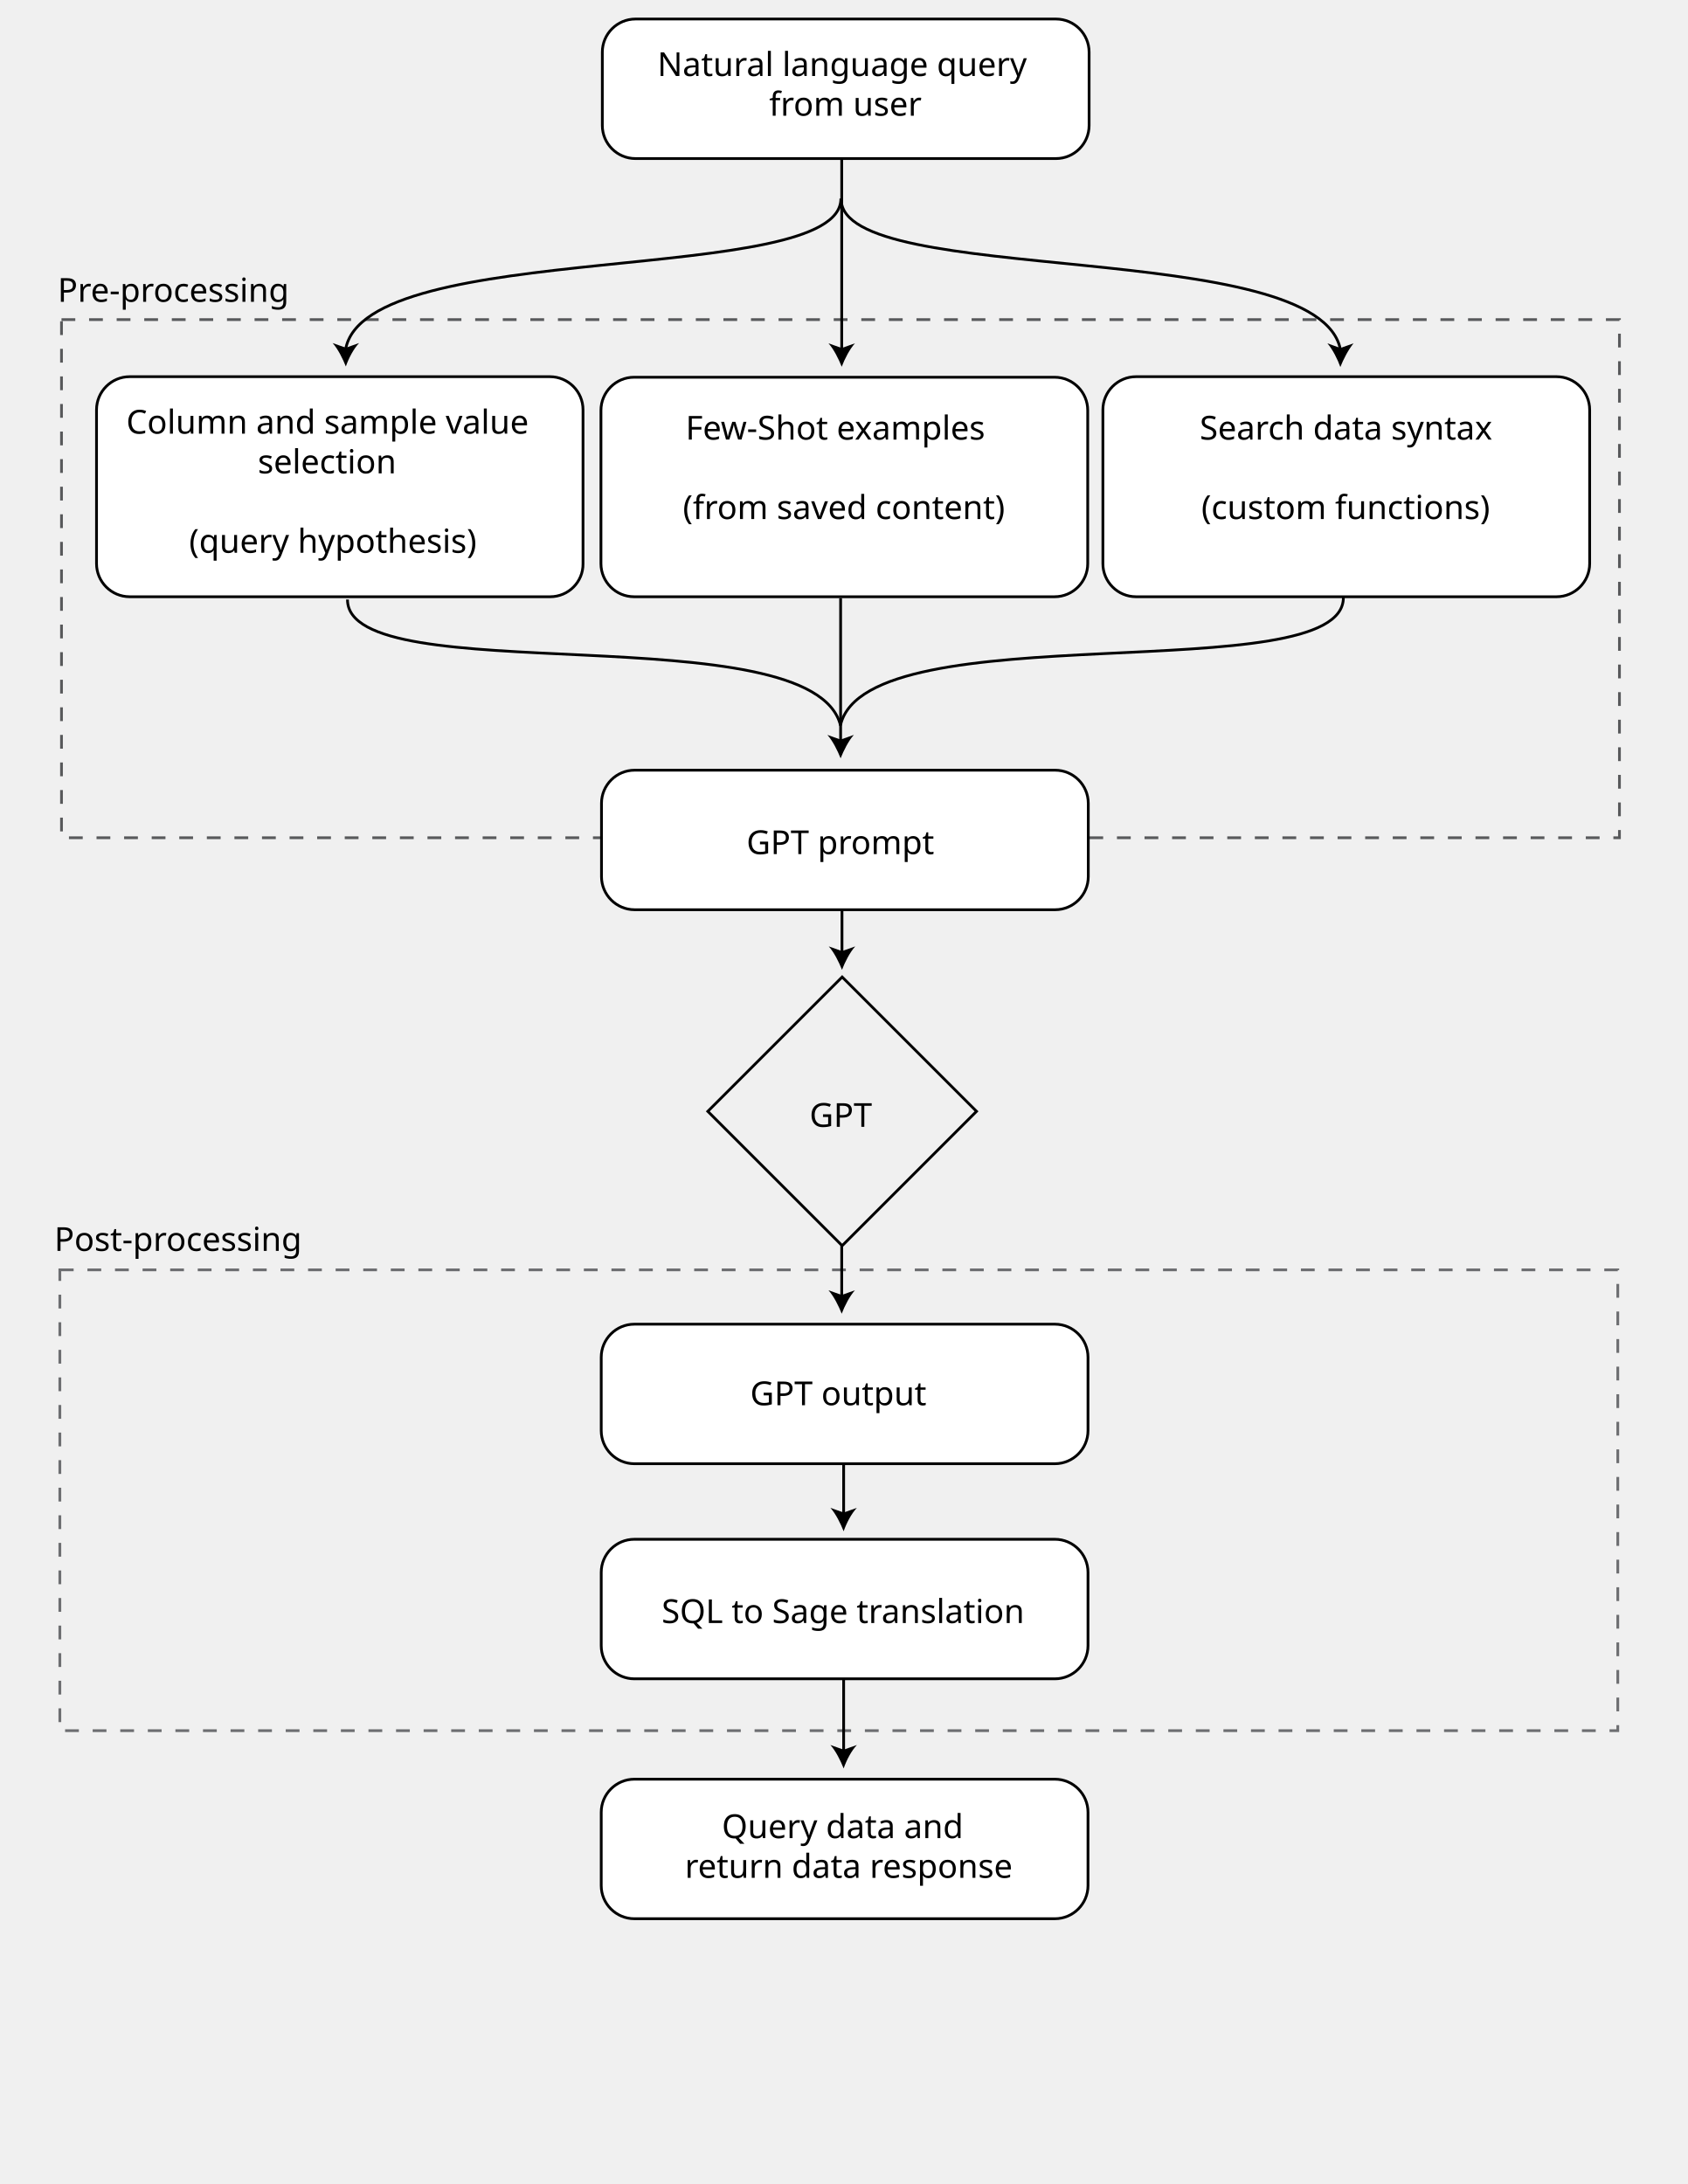
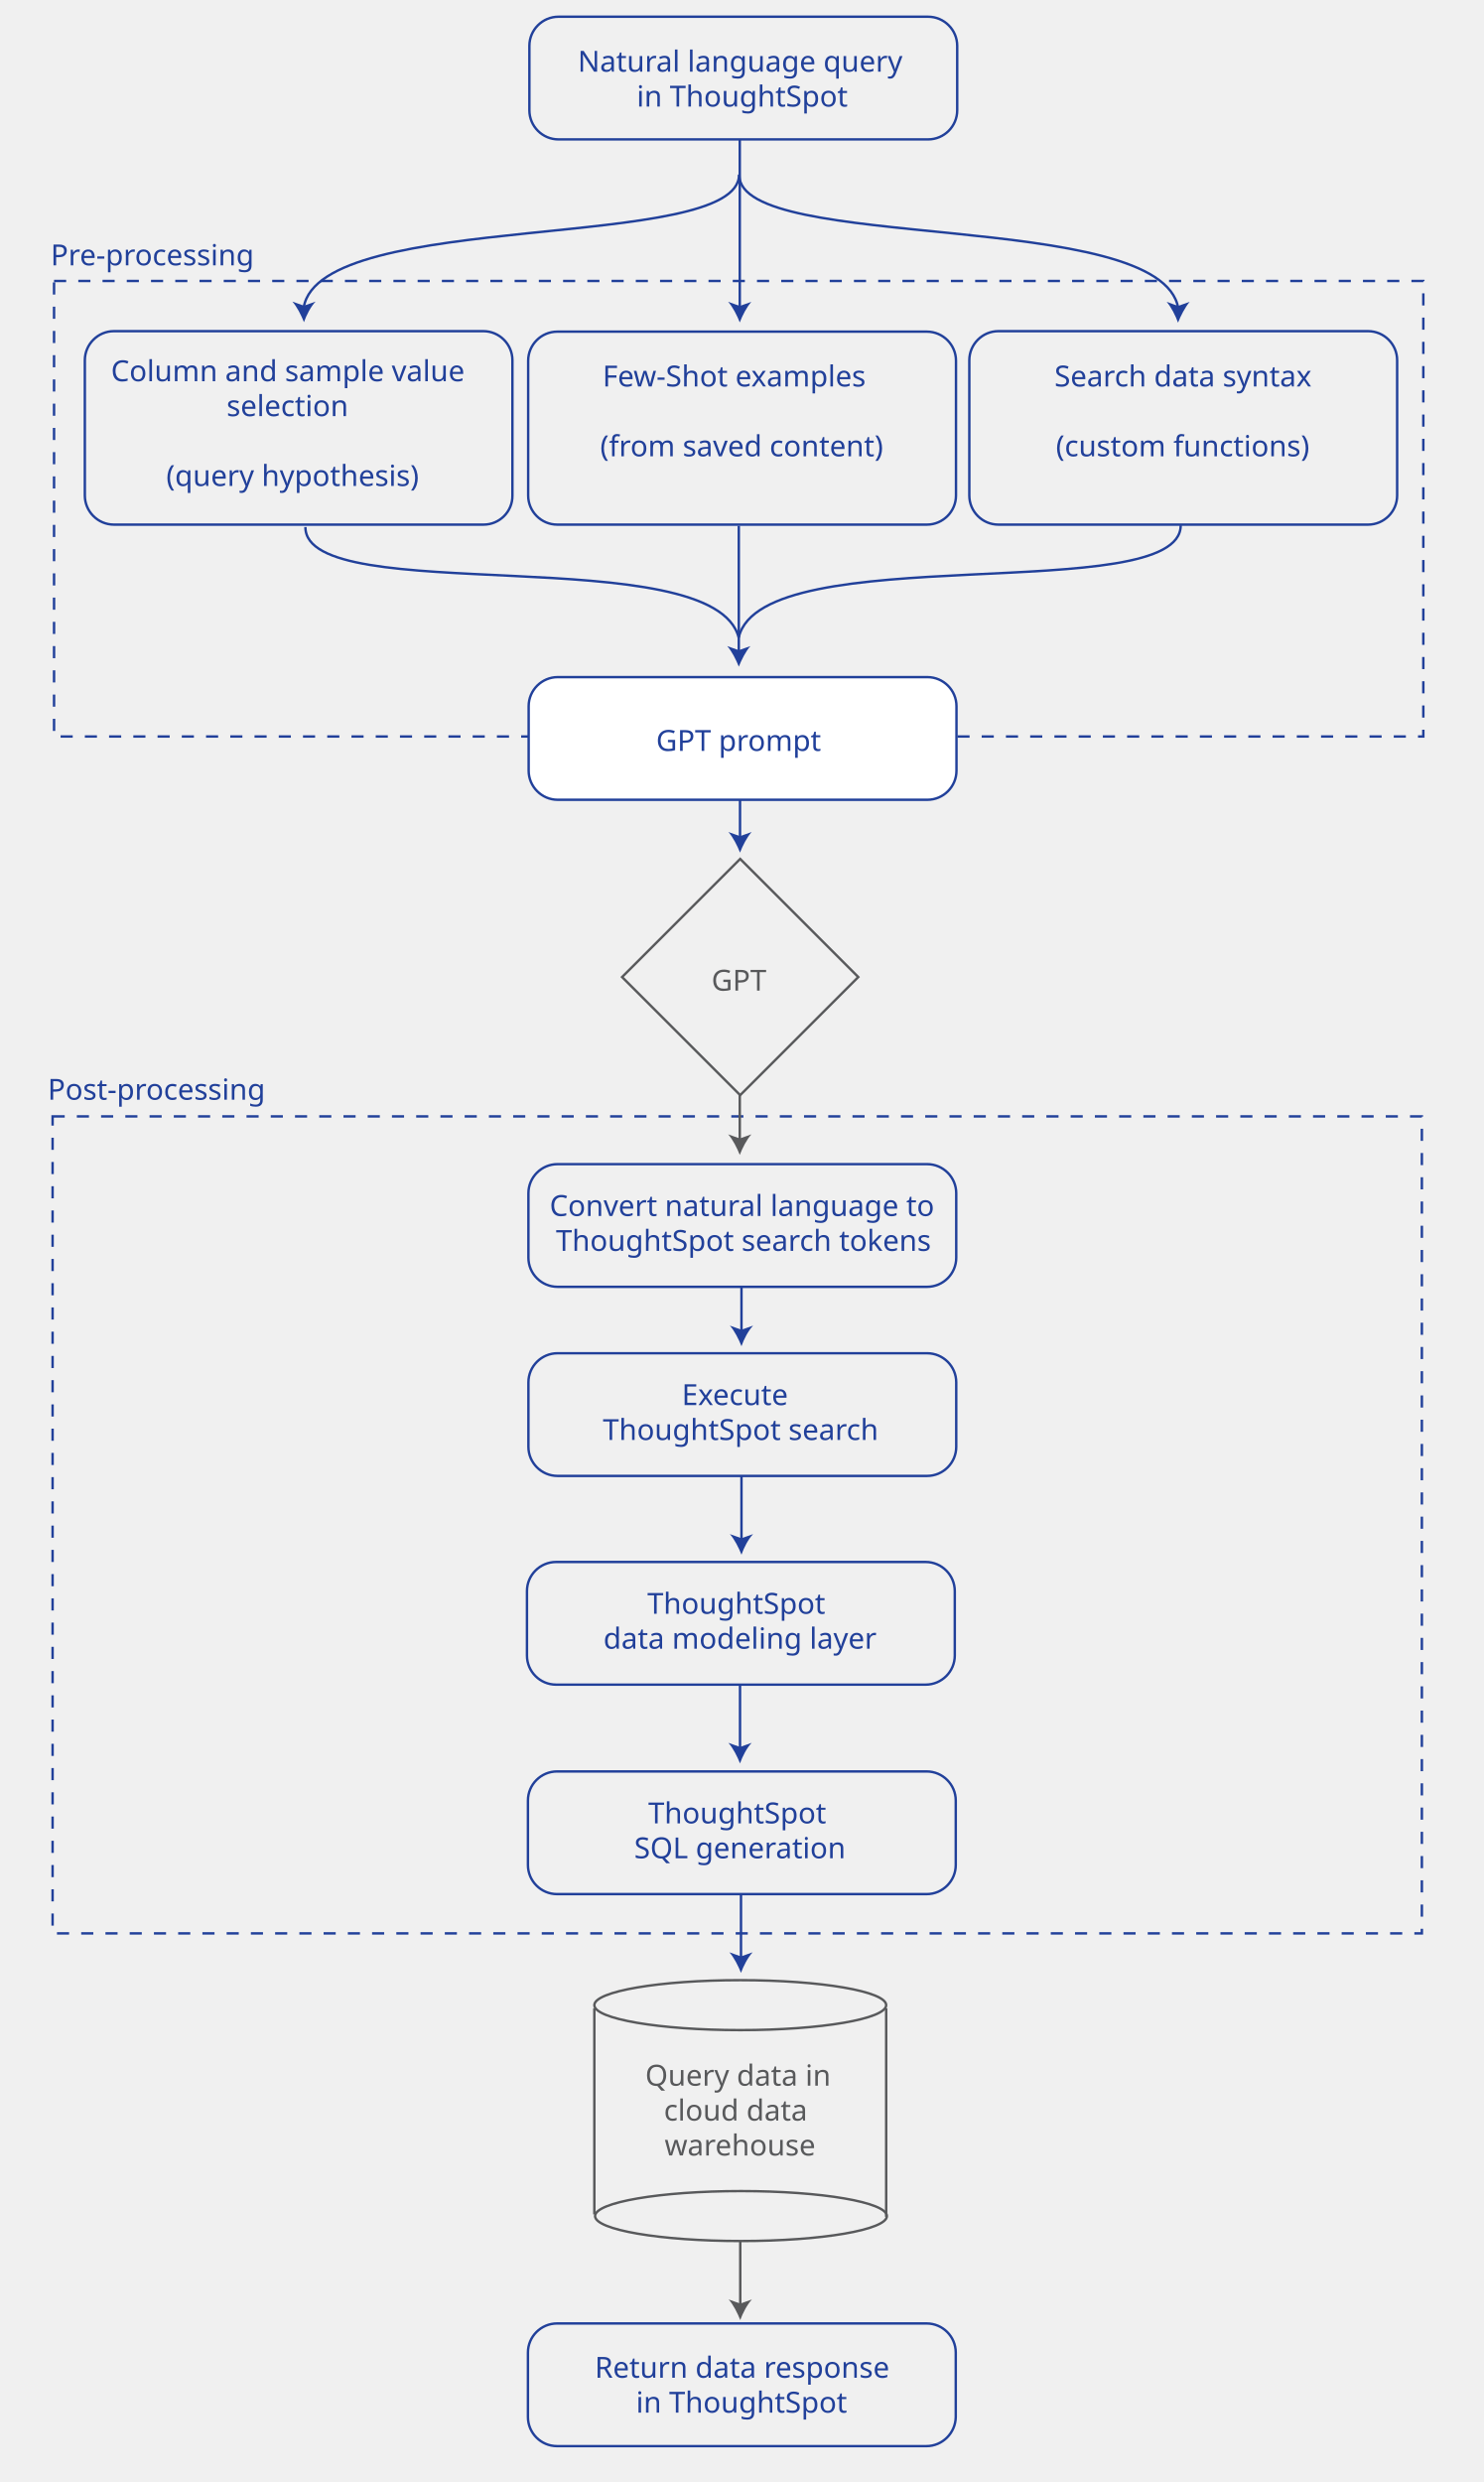
- <svg xmlns="http://www.w3.org/2000/svg" version="1.1" id="Layer_1" x="0px" y="0px" viewBox="0 0 612 792" style="enable-background:new 0 0 612 792;" xml:space="preserve">
+ <svg xmlns="http://www.w3.org/2000/svg" version="1.1" id="Layer_1" x="0px" y="0px" viewBox="0 0 612 1023.8" style="enable-background:new 0 0 612 1023.8;" xml:space="preserve">
  <style type="text/css">
- 	.st0{fill:none;stroke:#58595B;stroke-miterlimit:10;stroke-dasharray:5;}
- 	.st1{fill:#FFFFFF;stroke:#000000;stroke-miterlimit:10;}
- 	.st2{font-family:'Plain-Regular';}
- 	.st3{font-size:12px;}
- 	.st4{fill:none;}
- 	.st5{fill:none;stroke:#000000;stroke-miterlimit:10;}
- 	.st6{font-family:'Plain-Medium';}
- 	.st7{fill:none;stroke:#6D6E71;stroke-miterlimit:10;stroke-dasharray:5;}
+ 	.st0{fill:none;stroke:#21409A;stroke-miterlimit:10;stroke-dasharray:5;}
+ 	.st1{fill:none;stroke:#21409A;stroke-miterlimit:10;}
+ 	.st2{fill:#21409A;}
+ 	.st3{font-family:'Plain-Regular';}
+ 	.st4{font-size:12px;}
+ 	.st5{fill:none;}
+ 	.st6{fill:#FFFFFF;stroke:#21409A;stroke-miterlimit:10;}
+ 	.st7{fill:none;stroke:#58595B;stroke-miterlimit:10;}
+ 	.st8{fill:#58595B;}
+ 	.st9{font-family:'Plain-Medium';}
</style>
  <rect x="22.3" y="115.9" class="st0" width="564.9" height="187.9" />
  <path class="st1" d="M382.9,57.5h-84.4h-68.1c-6.6,0-12-5.4-12-12V18.9c0-6.6,5.4-12,12-12h152.5c6.6,0,12,5.4,12,12v26.6  C394.9,52.1,389.5,57.5,382.9,57.5z" />
-   <text transform="matrix(1 0 0 1 238.3798 27.5566)">
-     <tspan x="0" y="0" class="st2 st3">Natural language query </tspan>
-     <tspan x="40.5" y="14.4" class="st2 st3">from user</tspan>
+   <text transform="matrix(1 0 0 1 238.3798 29.5566)">
+     <tspan x="0" y="0" class="st2 st3 st4">Natural language query </tspan>
+     <tspan x="24.3" y="14.4" class="st2 st3 st4">in ThoughtSpot</tspan>
  </text>
  <path class="st1" d="M199.5,216.4H47c-6.6,0-12-5.4-12-12v-55.8c0-6.6,5.4-12,12-12h76.2h76.2c6.6,0,12,5.4,12,12v55.8  C211.5,211,206.1,216.4,199.5,216.4z" />
  <path class="st1" d="M382.4,216.4H229.9c-6.6,0-12-5.4-12-12v-55.6c0-6.6,5.4-12,12-12h152.5c6.6,0,12,5.4,12,12v55.6  C394.4,211,389,216.4,382.4,216.4z" />
  <path class="st1" d="M564.4,216.4H411.9c-6.6,0-12-5.4-12-12v-55.8c0-6.6,5.4-12,12-12h152.5c6.6,0,12,5.4,12,12v55.8  C576.4,211,571,216.4,564.4,216.4z" />
  <text transform="matrix(1 0 0 1 45.7773 157.2554)">
-     <tspan x="0" y="0" class="st2 st3">Column and sample value </tspan>
-     <tspan x="47.7" y="14.4" class="st2 st3">selection </tspan>
-     <tspan x="22.8" y="43.2" class="st2 st3">(query hypothesis)</tspan>
+     <tspan x="0" y="0" class="st2 st3 st4">Column and sample value </tspan>
+     <tspan x="47.7" y="14.4" class="st2 st3 st4">selection </tspan>
+     <tspan x="22.8" y="43.2" class="st2 st3 st4">(query hypothesis)</tspan>
  </text>
  <text transform="matrix(1 0 0 1 248.5987 159.415)">
-     <tspan x="0" y="0" class="st2 st3">Few-Shot examples </tspan>
-     <tspan x="-1" y="28.8" class="st2 st3">(from saved content)</tspan>
+     <tspan x="0" y="0" class="st2 st3 st4">Few-Shot examples </tspan>
+     <tspan x="-1" y="28.8" class="st2 st3 st4">(from saved content)</tspan>
  </text>
  <text transform="matrix(1 0 0 1 435.0108 159.4149)">
-     <tspan x="0" y="0" class="st2 st3">Search data syntax</tspan>
-     <tspan x="0.6" y="28.8" class="st2 st3">(custom functions)</tspan>
+     <tspan x="0" y="0" class="st2 st3 st4">Search data syntax</tspan>
+     <tspan x="0.6" y="28.8" class="st2 st3 st4">(custom functions)</tspan>
  </text>
-   <rect x="248.7" y="294.4" class="st4" width="53.2" height="0" />
-   <path class="st1" d="M382.6,329.9H230.1c-6.6,0-12-5.4-12-12v-26.6c0-6.6,5.4-12,12-12h152.5c6.6,0,12,5.4,12,12v26.6  C394.6,324.5,389.2,329.9,382.6,329.9z" />
-   <text transform="matrix(1 0 0 1 270.6744 309.7329)" class="st2 st3">GPT prompt</text>
-   <rect x="270.9" y="368.6" transform="matrix(0.7071 -0.7071 0.7071 0.7071 -195.5457 333.9317)" class="st5" width="68.9" height="68.9" />
-   <text transform="matrix(1 0 0 1 293.5226 408.6308)" class="st6 st3">GPT</text>
+   <rect x="248.7" y="294.4" class="st5" width="53.2" height="0" />
+   <path class="st6" d="M382.6,329.9H230.1c-6.6,0-12-5.4-12-12v-26.6c0-6.6,5.4-12,12-12h152.5c6.6,0,12,5.4,12,12v26.6  C394.6,324.5,389.2,329.9,382.6,329.9z" />
+   <text transform="matrix(1 0 0 1 270.6744 309.7329)" class="st2 st3 st4">GPT prompt</text>
+   <rect x="270.9" y="368.6" transform="matrix(0.7071 -0.7071 0.7071 0.7071 -195.5457 333.9317)" class="st7" width="68.9" height="68.9" />
+   <text transform="matrix(1 0 0 1 293.5226 408.6308)" class="st8 st9 st4">GPT</text>
  <path class="st1" d="M382.5,530.8H230c-6.6,0-12-5.4-12-12v-26.6c0-6.6,5.4-12,12-12h152.5c6.6,0,12,5.4,12,12v26.6  C394.5,525.4,389.1,530.8,382.5,530.8z" />
-   <text transform="matrix(1 0 0 1 272.0098 509.5745)" class="st2 st3">GPT output</text>
+   <text transform="matrix(1 0 0 1 226.7403 501.5745)">
+     <tspan x="0" y="0" class="st2 st3 st4">Convert natural language to </tspan>
+     <tspan x="2.6" y="14.4" class="st2 st3 st4">ThoughtSpot search tokens</tspan>
+   </text>
  <path class="st1" d="M382.5,608.8H230c-6.6,0-12-5.4-12-12v-26.6c0-6.6,5.4-12,12-12h152.5c6.6,0,12,5.4,12,12v26.6  C394.5,603.4,389.1,608.8,382.5,608.8z" />
-   <text transform="matrix(1 0 0 1 239.9063 588.5745)" class="st2 st3">SQL to Sage translation</text>
-   <path class="st1" d="M382.5,695.8H230c-6.6,0-12-5.4-12-12v-26.6c0-6.6,5.4-12,12-12h152.5c6.6,0,12,5.4,12,12v26.6  C394.5,690.4,389.1,695.8,382.5,695.8z" />
-   <text transform="matrix(1 0 0 1 261.732 666.5745)">
-     <tspan x="0" y="0" class="st2 st3">Query data and </tspan>
-     <tspan x="-13.4" y="14.4" class="st2 st3">return data response</tspan>
+   <text transform="matrix(1 0 0 1 281.2876 579.5745)">
+     <tspan x="0" y="0" class="st2 st3 st4">Execute </tspan>
+     <tspan x="-32.6" y="14.4" class="st2 st3 st4">ThoughtSpot search</tspan>
  </text>
-   <rect x="21.7" y="460.5" class="st7" width="564.9" height="167.1" />
+   <rect x="21.7" y="460.5" class="st0" width="564.9" height="337" />
  <g>
    <g>
-       <line class="st5" x1="305.3" y1="329.9" x2="305.3" y2="345.6" />
+       <line class="st1" x1="305.3" y1="329.9" x2="305.3" y2="345.6" />
      <g>
-         <path d="M305.3,351.7c-1.1-2.8-2.9-6.4-4.8-8.5l4.8,1.7l4.8-1.7C308.2,345.3,306.4,348.8,305.3,351.7z" />
+         <path class="st2" d="M305.3,351.7c-1.1-2.8-2.9-6.4-4.8-8.5l4.8,1.7l4.8-1.7C308.2,345.3,306.4,348.8,305.3,351.7z" />
      </g>
    </g>
  </g>
  <g>
    <g>
-       <line class="st5" x1="305.2" y1="451.6" x2="305.2" y2="470.4" />
+       <line class="st7" x1="305.2" y1="451.6" x2="305.2" y2="470.4" />
      <g>
-         <path d="M305.2,476.4c-1.1-2.8-2.9-6.4-4.8-8.5l4.8,1.7l4.8-1.7C308.1,470,306.3,473.5,305.2,476.4z" />
+         <path class="st8" d="M305.2,476.4c-1.1-2.8-2.9-6.4-4.8-8.5l4.8,1.7l4.8-1.7C308.1,470,306.3,473.5,305.2,476.4z" />
      </g>
    </g>
  </g>
  <g>
    <g>
-       <line class="st5" x1="305.9" y1="530.5" x2="305.9" y2="549.2" />
+       <line class="st1" x1="305.9" y1="530.5" x2="305.9" y2="549.2" />
      <g>
-         <path d="M305.9,555.3c-1.1-2.8-2.9-6.4-4.8-8.5l4.8,1.7l4.8-1.7C308.7,548.9,306.9,552.4,305.9,555.3z" />
+         <path class="st2" d="M305.9,555.3c-1.1-2.8-2.9-6.4-4.8-8.5l4.8,1.7l4.8-1.7C308.7,548.9,306.9,552.4,305.9,555.3z" />
      </g>
    </g>
  </g>
  <g>
    <g>
-       <line class="st5" x1="305.9" y1="608.8" x2="305.9" y2="635.2" />
+       <line class="st1" x1="305.9" y1="608.8" x2="305.9" y2="635.2" />
      <g>
-         <path d="M305.9,641.3c-1.1-2.8-2.9-6.4-4.8-8.5l4.8,1.7l4.8-1.7C308.7,634.9,306.9,638.4,305.9,641.3z" />
+         <path class="st2" d="M305.9,641.3c-1.1-2.8-2.9-6.4-4.8-8.5l4.8,1.7l4.8-1.7C308.7,634.9,306.9,638.4,305.9,641.3z" />
      </g>
    </g>
  </g>
-   <text transform="matrix(1 0 0 1 20.9132 109.4409)" class="st6 st3">Pre-processing</text>
-   <text transform="matrix(1 0 0 1 19.6875 453.624)" class="st6 st3">Post-processing</text>
+   <text transform="matrix(1 0 0 1 20.9132 109.4409)" class="st2 st9 st4">Pre-processing</text>
+   <text transform="matrix(1 0 0 1 19.6875 453.624)" class="st2 st9 st4">Post-processing</text>
  <g>
    <g>
-       <line class="st5" x1="305.2" y1="57.5" x2="305.2" y2="127" />
+       <line class="st1" x1="305.2" y1="57.5" x2="305.2" y2="127" />
      <g>
-         <path d="M305.2,133c-1.1-2.8-2.9-6.4-4.8-8.5l4.8,1.7l4.8-1.7C308.1,126.6,306.3,130.1,305.2,133z" />
+         <path class="st2" d="M305.2,133c-1.1-2.8-2.9-6.4-4.8-8.5l4.8,1.7l4.8-1.7C308.1,126.6,306.3,130.1,305.2,133z" />
      </g>
    </g>
  </g>
  <g>
    <g>
-       <line class="st5" x1="304.8" y1="216.9" x2="304.8" y2="269" />
+       <line class="st1" x1="304.8" y1="216.9" x2="304.8" y2="269" />
      <g>
-         <path d="M304.8,275c-1.1-2.8-2.9-6.4-4.8-8.5l4.8,1.7l4.8-1.7C307.7,268.6,305.9,272.2,304.8,275z" />
+         <path class="st2" d="M304.8,275c-1.1-2.8-2.9-6.4-4.8-8.5l4.8,1.7l4.8-1.7C307.7,268.6,305.9,272.2,304.8,275z" />
      </g>
    </g>
  </g>
-   <path class="st5" d="M126,217.4c-0.2,33.7,169,4.8,178.8,45.8" />
-   <path class="st5" d="M487.1,216.7c0.1,33.8-172.3,5.1-182.3,46.1" />
+   <path class="st1" d="M126,217.4c-0.2,33.7,169,4.8,178.8,45.8" />
+   <path class="st1" d="M487.1,216.7c0.1,33.8-172.3,5.1-182.3,46.1" />
  <g>
    <g>
-       <path class="st5" d="M304.9,72c0.2,32.3-172.7,14-179.6,54.8" />
+       <path class="st1" d="M304.9,72c0.2,32.3-172.7,14-179.6,54.8" />
      <g>
-         <path d="M125.4,132.9c-1.1-2.8-2.9-6.4-4.8-8.5l4.8,1.7l4.8-1.7C128.2,126.5,126.4,130,125.4,132.9z" />
+         <path class="st2" d="M125.4,132.9c-1.1-2.8-2.9-6.4-4.8-8.5l4.8,1.7l4.8-1.7C128.2,126.5,126.4,130,125.4,132.9z" />
      </g>
    </g>
  </g>
  <g>
    <g>
-       <path class="st5" d="M305,72.2c-0.1,32.3,174.3,13.5,181.1,55" />
+       <path class="st1" d="M305,72.2c-0.1,32.3,174.3,13.5,181.1,55" />
      <g>
-         <path d="M486,133.1c-1-2.8-2.8-6.4-4.7-8.6l4.7,1.7l4.8-1.7C488.9,126.8,487.1,130.3,486,133.1z" />
+         <path class="st2" d="M486,133.1c-1-2.8-2.8-6.4-4.7-8.6l4.7,1.7l4.8-1.7C488.9,126.8,487.1,130.3,486,133.1z" />
      </g>
    </g>
  </g>
+   <path class="st1" d="M381.9,694.9H229.4c-6.6,0-12-5.4-12-12v-26.6c0-6.6,5.4-12,12-12h152.5c6.6,0,12,5.4,12,12v26.6  C393.9,689.5,388.5,694.9,381.9,694.9z" />
+   <text transform="matrix(1 0 0 1 267.0468 665.6659)">
+     <tspan x="0" y="0" class="st2 st3 st4">ThoughtSpot </tspan>
+     <tspan x="-18.1" y="14.4" class="st2 st3 st4">data modeling layer</tspan>
+   </text>
+   <g>
+     <g>
+       <line class="st1" x1="305.3" y1="694.9" x2="305.3" y2="721.3" />
+       <g>
+         <path class="st2" d="M305.3,727.4c-1.1-2.8-2.9-6.4-4.8-8.5l4.8,1.7l4.8-1.7C308.1,721,306.3,724.5,305.3,727.4z" />
+       </g>
+     </g>
+   </g>
+   <path class="st1" d="M382.3,781.3H229.8c-6.6,0-12-5.4-12-12v-26.6c0-6.6,5.4-12,12-12h152.5c6.6,0,12,5.4,12,12v26.6  C394.3,775.9,388.9,781.3,382.3,781.3z" />
+   <text transform="matrix(1 0 0 1 267.4308 752.1182)">
+     <tspan x="0" y="0" class="st2 st3 st4">ThoughtSpot  </tspan>
+     <tspan x="-5.8" y="14.4" class="st2 st3 st4">SQL generation</tspan>
+   </text>
+   <g>
+     <g>
+       <line class="st1" x1="305.7" y1="781.3" x2="305.7" y2="807.8" />
+       <g>
+         <path class="st2" d="M305.7,813.8c-1.1-2.8-2.9-6.4-4.8-8.5l4.8,1.7l4.8-1.7C308.5,807.5,306.7,811,305.7,813.8z" />
+       </g>
+     </g>
+   </g>
+   <path class="st1" d="M382.2,1009H229.8c-6.6,0-12-5.4-12-12v-26.6c0-6.6,5.4-12,12-12h152.5c6.6,0,12,5.4,12,12V997  C394.2,1003.6,388.8,1009,382.2,1009z" />
+   <text transform="matrix(1 0 0 1 245.3938 980.7914)">
+     <tspan x="0" y="0" class="st2 st3 st4">Return data response</tspan>
+     <tspan x="17" y="14.4" class="st2 st3 st4">in ThoughtSpot</tspan>
+   </text>
+   <g>
+     <g>
+       <line class="st7" x1="305.4" y1="924.5" x2="305.4" y2="951" />
+       <g>
+         <path class="st8" d="M305.4,957c-1.1-2.8-2.9-6.4-4.8-8.5l4.8,1.7l4.8-1.7C308.2,950.7,306.4,954.2,305.4,957z" />
+       </g>
+     </g>
+   </g>
+   <ellipse class="st7" cx="305.4" cy="827.1" rx="60.2" ry="10.3" />
+   <line class="st7" x1="365.6" y1="828.4" x2="365.6" y2="914.4" />
+   <line class="st7" x1="245.2" y1="828.4" x2="245.2" y2="913.4" />
+   <text transform="matrix(1 0 0 1 266.1916 860.32)">
+     <tspan x="0" y="0" class="st8 st3 st4">Query data in </tspan>
+     <tspan x="7.7" y="14.4" class="st8 st3 st4">cloud data </tspan>
+     <tspan x="8" y="28.8" class="st8 st3 st4">warehouse</tspan>
+   </text>
+   <ellipse class="st7" cx="305.7" cy="914.1" rx="60.2" ry="10.3" />
</svg>
